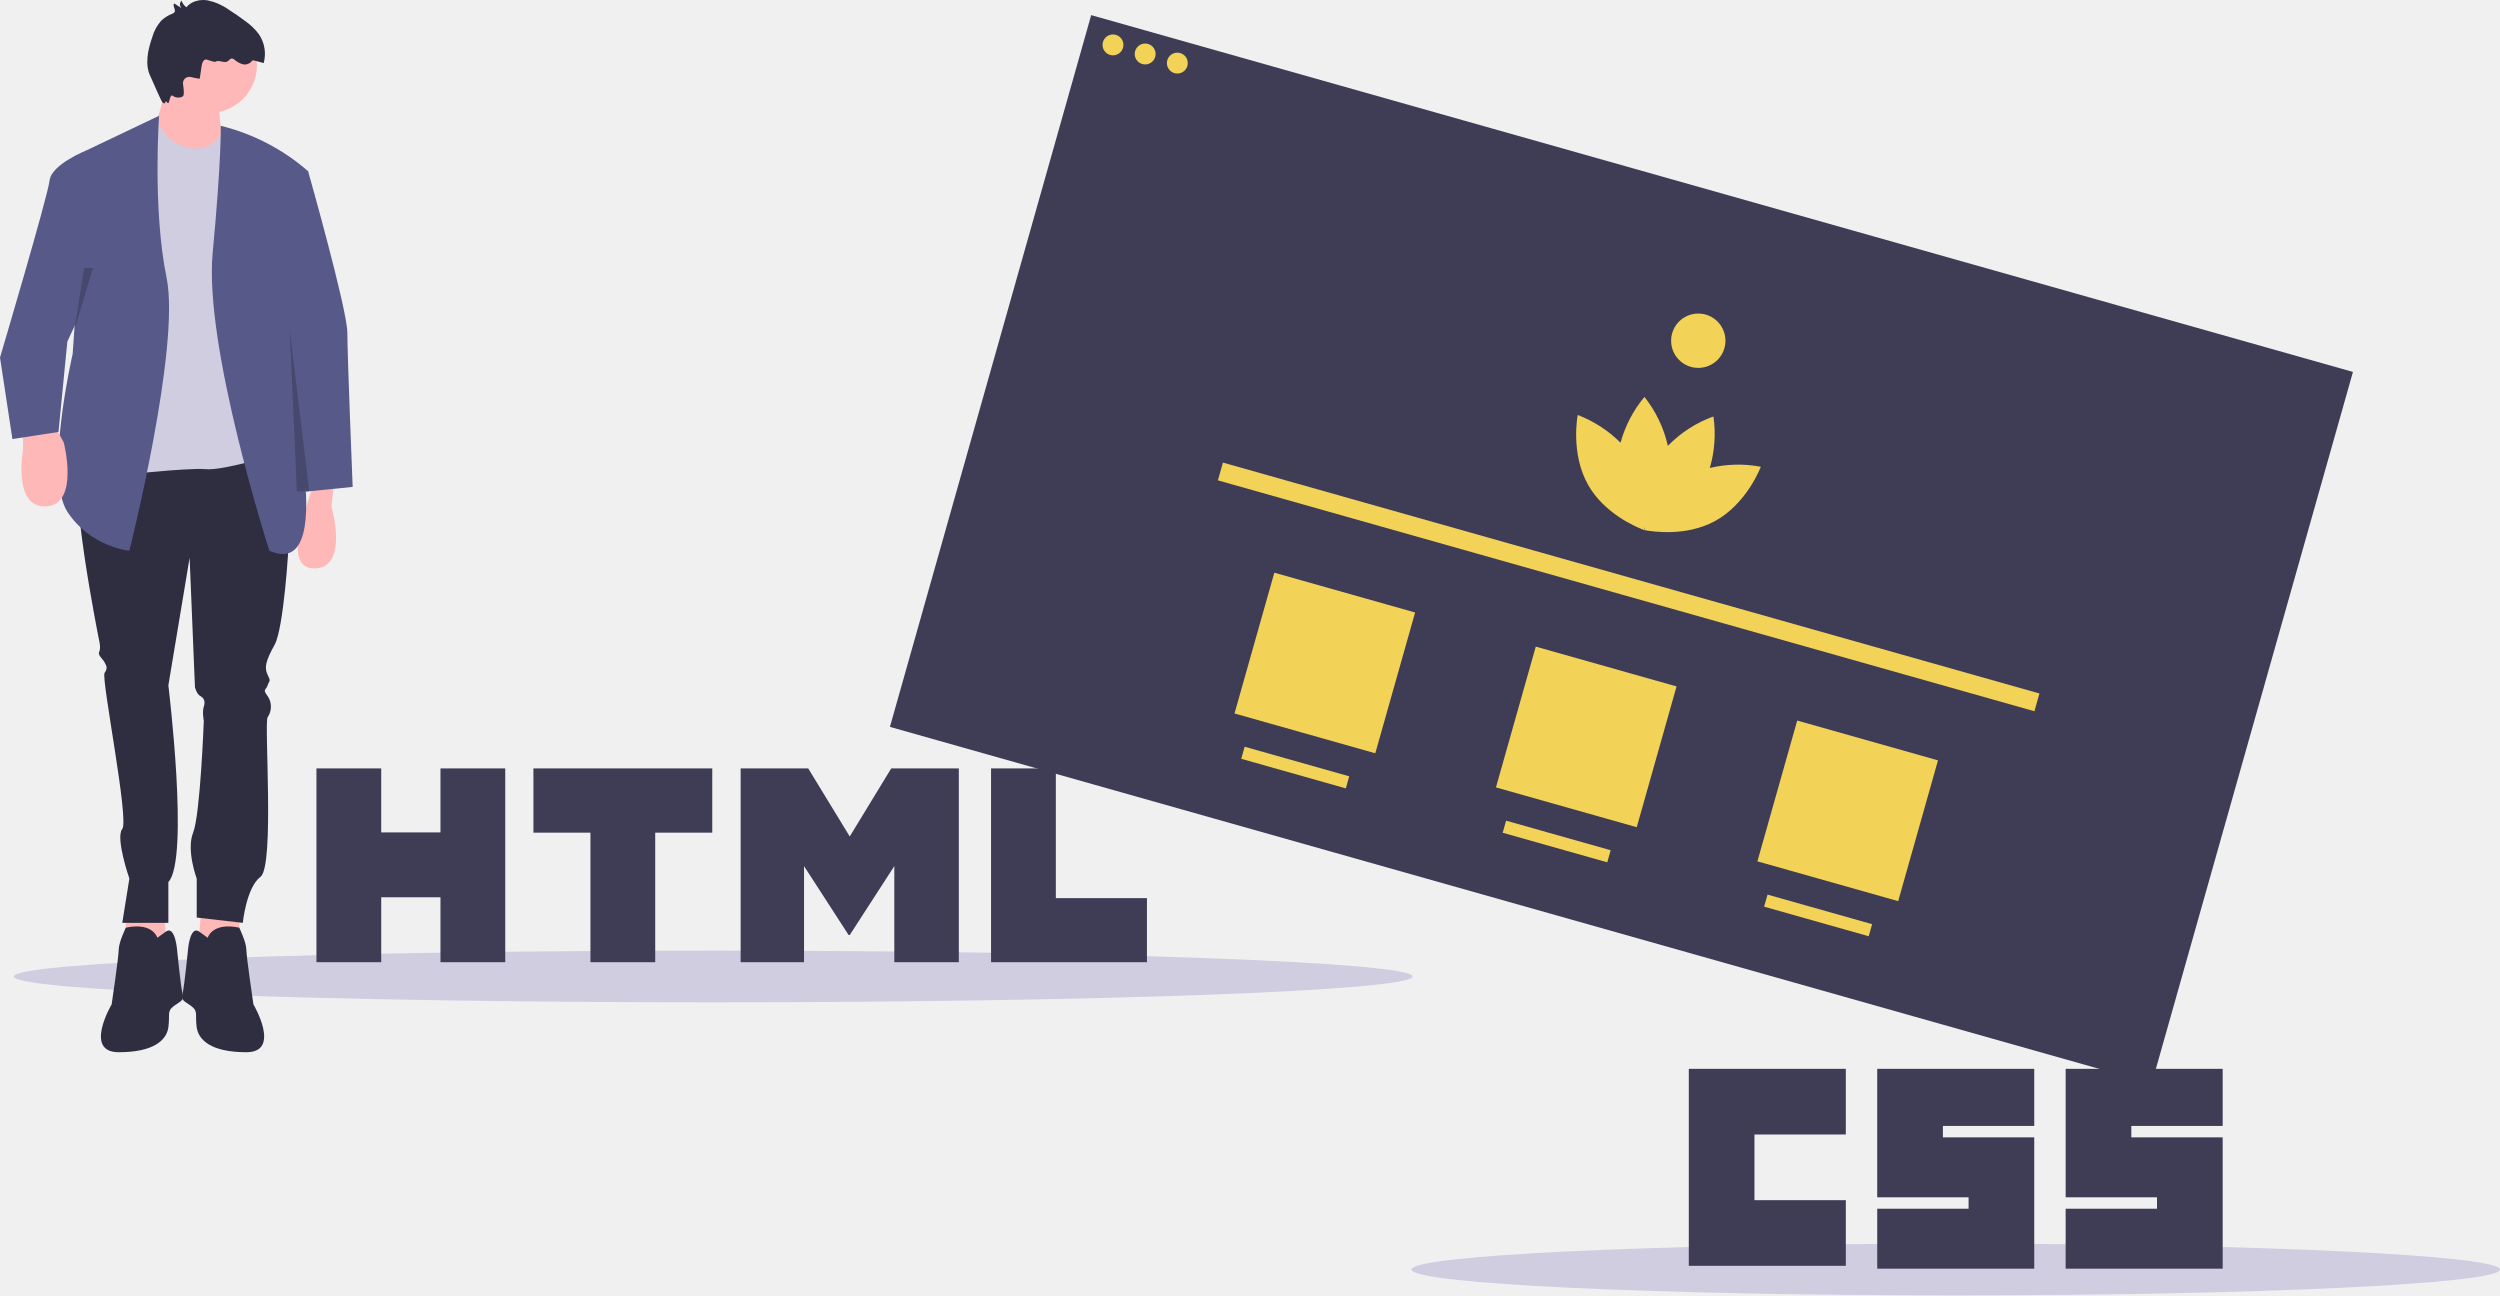
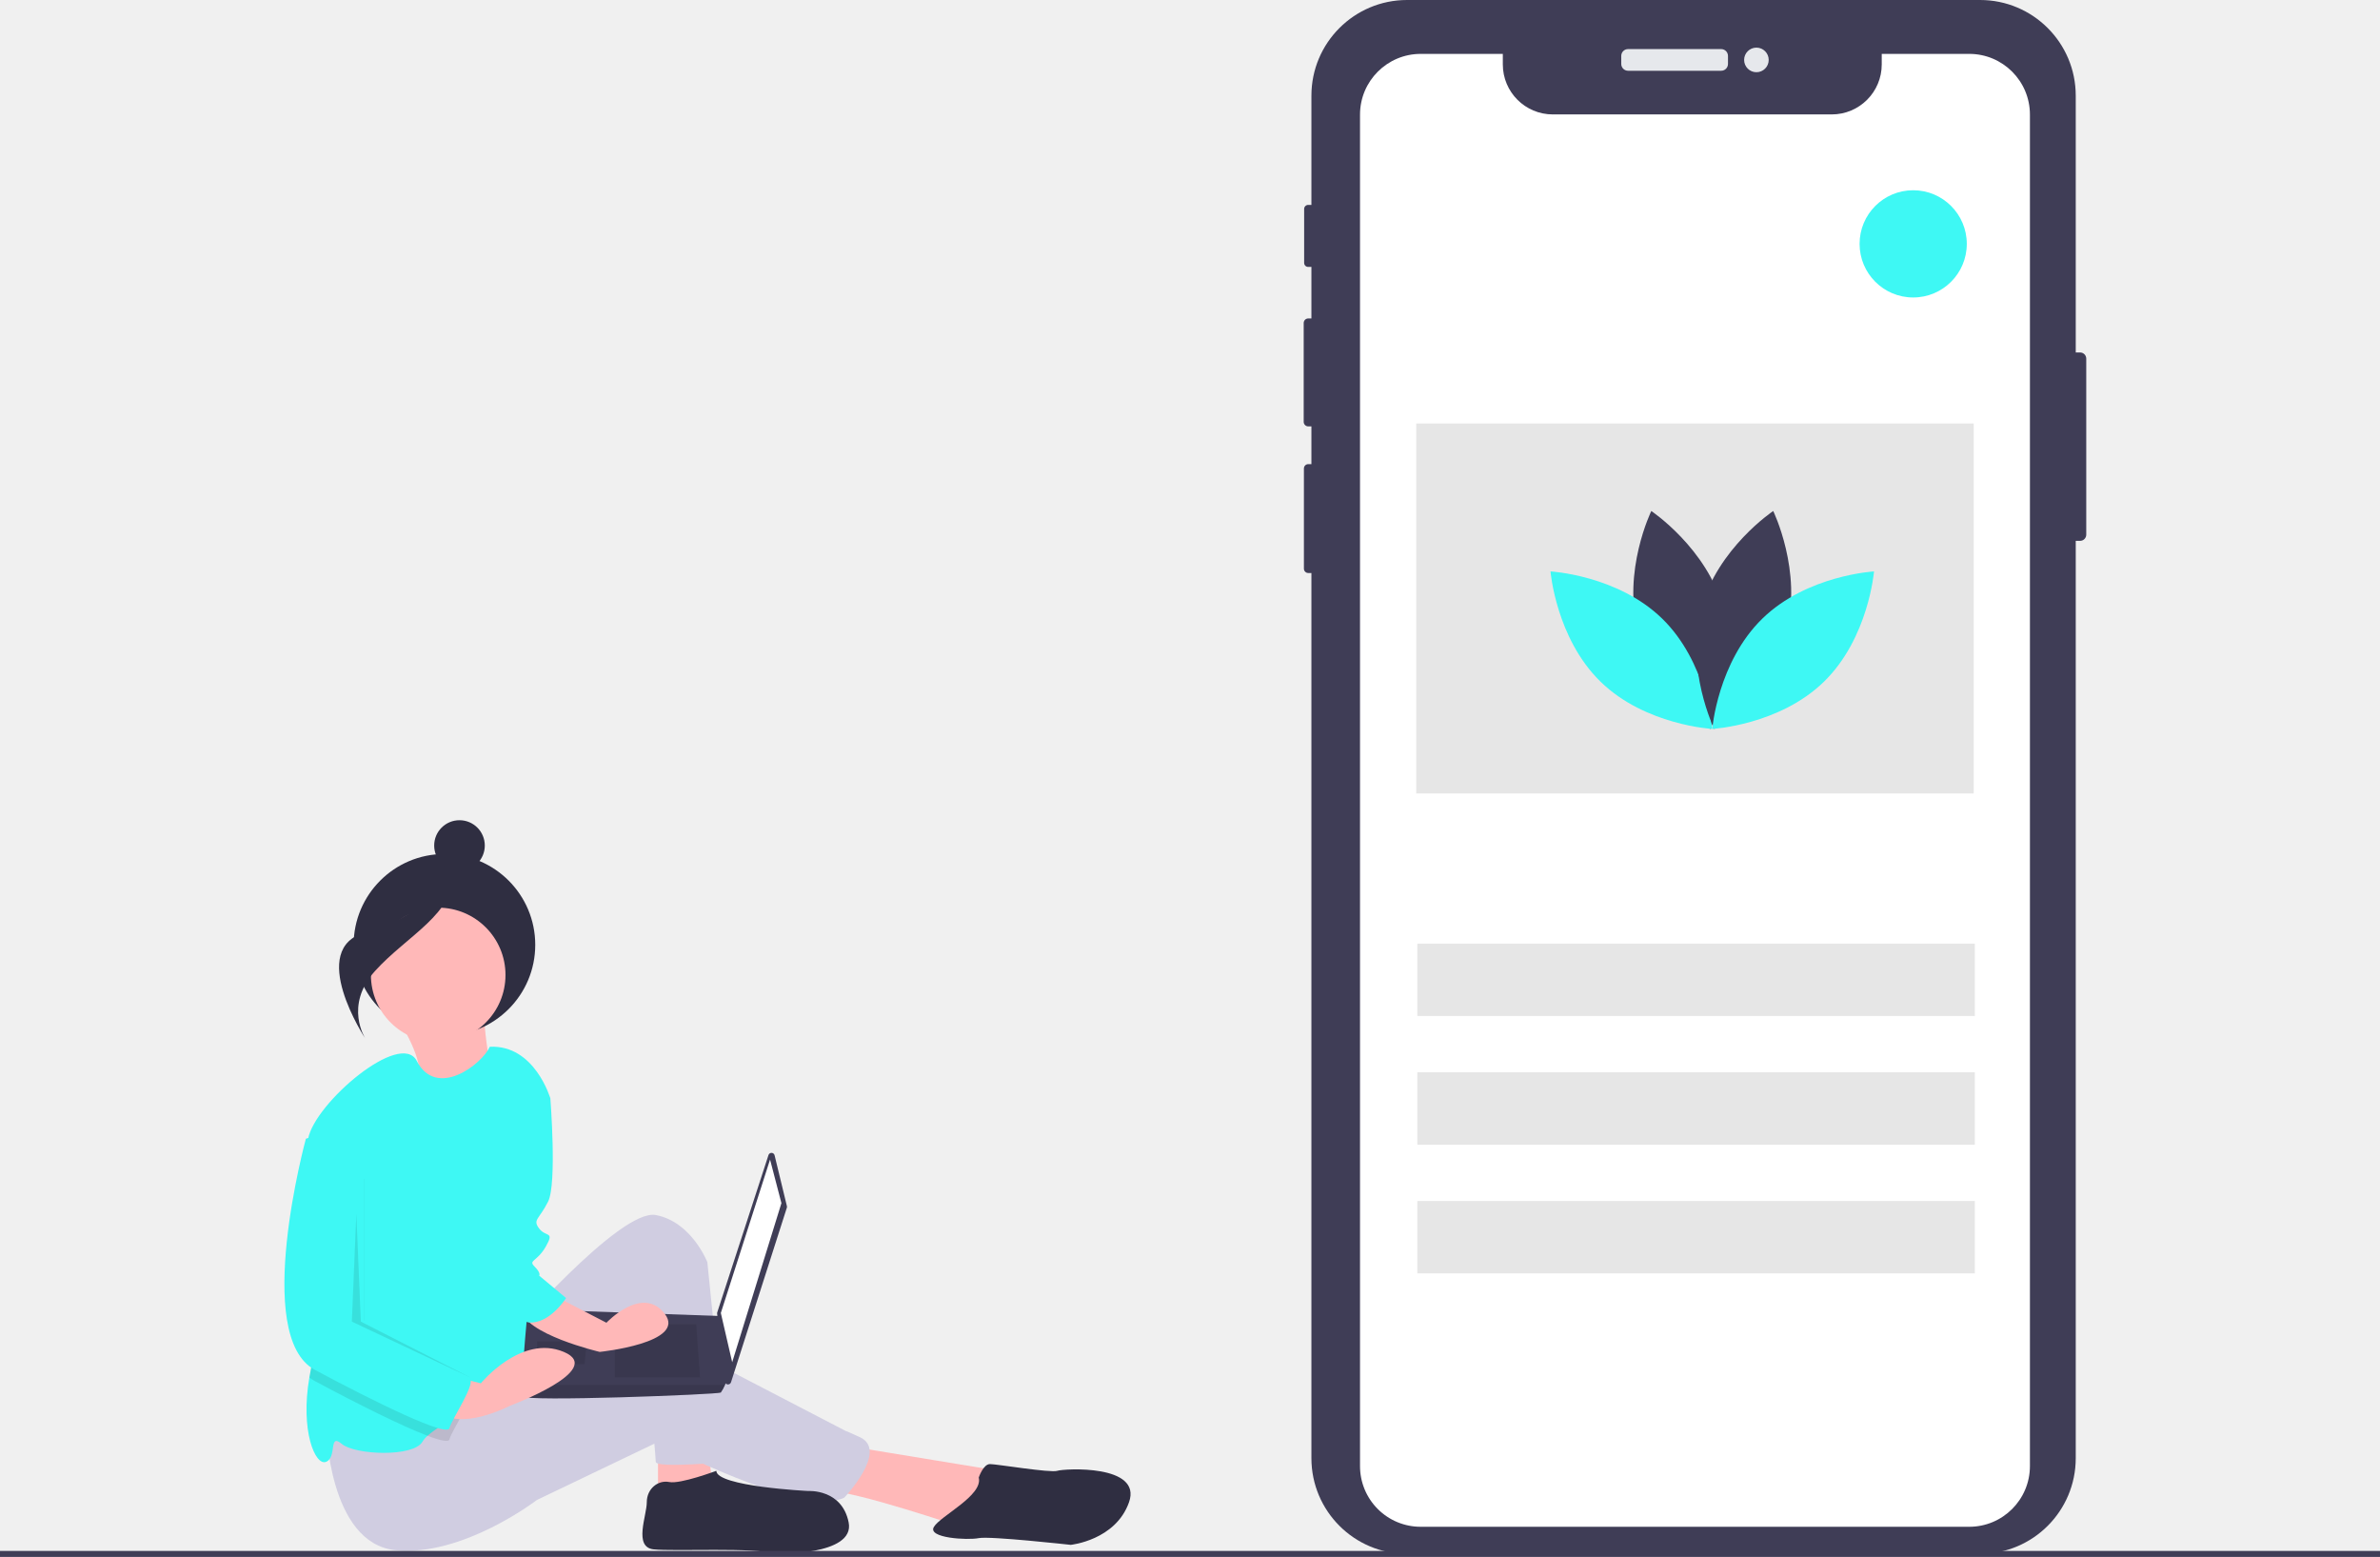
- <svg xmlns="http://www.w3.org/2000/svg" id="ae5f5559-570c-4c14-9324-22f1786600a2" data-name="Layer 1" width="1015.128" height="526" viewBox="0 0 1015.128 526">
-   <rect x="600.647" y="143.872" width="300.346" height="532.432" transform="translate(59.46229 833.9856) rotate(-74.20991)" fill="#3f3d56" />
-   <circle cx="451.929" cy="18.229" r="4.243" fill="#f2d357" />
-   <circle cx="464.995" cy="21.924" r="4.243" fill="#f2d357" />
-   <circle cx="478.061" cy="25.618" r="4.243" fill="#f2d357" />
-   <path d="M807.42,376.53a49.571,49.571,0,0,0-20.704.489,49.483,49.483,0,0,0,1.464-20.92,49.194,49.194,0,0,0-18.506,11.943,49.193,49.193,0,0,0-9.512-19.866,49.482,49.482,0,0,0-9.709,18.588A49.572,49.572,0,0,0,733.071,355.505s-3.09,15.716,4.349,28.612c6.622,11.478,19.343,16.849,22.063,17.892l.064.076.034-.039c.276.105.431.158.431.158s.058-.302.139-.841c.049-.06.098-.122.152-.19.011.086.02.164.031.241-.214.501-.322.789-.322.789s.16.035.45.091l.009.051.094-.032c2.863.535,16.514,2.622,28.166-3.688C801.822,391.536,807.42,376.53,807.42,376.53Z" transform="translate(-92.43613 -187)" fill="#f2d357" />
-   <circle cx="689.592" cy="138.352" r="11.032" fill="#f2d357" />
-   <rect x="581.484" y="421.571" width="344.549" height="7.496" transform="translate(51.74221 -376.0588) rotate(15.79009)" fill="#f2d357" />
-   <rect x="600.672" y="426.503" width="59.405" height="59.405" transform="translate(55.49076 -341.3188) rotate(15.79009)" fill="#f2d357" />
-   <rect x="706.833" y="456.523" width="59.405" height="59.405" transform="translate(67.66575 -369.0738) rotate(15.79009)" fill="#f2d357" />
-   <rect x="812.994" y="486.544" width="59.405" height="59.405" transform="translate(79.84073 -396.8287) rotate(15.79009)" fill="#f2d357" />
-   <rect x="596.302" y="496.124" width="44.129" height="5.092" transform="translate(66.59275 -336.4488) rotate(15.79009)" fill="#f2d357" />
-   <rect x="702.463" y="526.144" width="44.129" height="5.092" transform="translate(78.76773 -364.2038) rotate(15.79009)" fill="#f2d357" />
-   <rect x="808.623" y="556.165" width="44.129" height="5.092" transform="translate(90.94272 -391.9588) rotate(15.79009)" fill="#f2d357" />
-   <ellipse cx="289.6" cy="396.5" rx="284" ry="10.5" fill="#d0cde1" />
-   <ellipse cx="794.128" cy="515.5" rx="221" ry="10.5" fill="#d0cde1" />
-   <path d="M778.172,621H841.93v26.664H804.836v26.664h37.098v26.662H778.172Zm76.511,0h63.76v23.186h-37.096v4.637h37.096v53.327H854.685V677.802h37.096v-4.637H854.682V621Zm76.513,0h63.76v23.186h-37.096v4.637h37.096v53.327H931.196V677.802h37.096v-4.637H931.198V621Z" transform="translate(-92.43613 -187)" fill="#3f3d56" />
-   <path d="M220.926,499h26.302v25.986h24.061V499h26.304v78.693H271.291V551.342H247.23v26.351H220.928V499Zm111.254,26.096H309.028V499h72.625v26.096H358.487v52.596H332.185V525.096h-.005ZM393.179,499h27.425l16.87,27.651L454.329,499h27.437v78.693H455.571V538.688L437.475,566.668h-.454L418.914,538.688v39.005H393.179Zm101.676,0h26.31v52.682h36.989v26.011H494.854V499Z" transform="translate(-92.43613 -187)" fill="#3f3d56" />
-   <polygon points="82.034 366.091 79.876 390.558 97.146 389.118 97.146 368.25 82.034 366.091" fill="#ffb8b8" />
-   <polygon points="66.203 366.091 68.362 390.558 51.092 389.118 51.092 368.25 66.203 366.091" fill="#ffb8b8" />
-   <path d="M203.974,365.276s5.757,34.541,5.757,39.578-2.159,37.419-5.757,43.896-4.318,9.355-2.878,12.233.72,2.159,0,4.318-2.159,1.439,0,4.318a7.561,7.561,0,0,1,0,8.635c-1.439,2.159,2.878,60.446-2.878,64.764s-7.196,18.71-7.196,18.71l-18.71-2.159v-15.831s-4.318-11.514-1.439-18.71,4.318-45.335,4.318-45.335-.72-3.598,0-5.757,0-3.598-1.439-4.318-2.159-3.598-2.159-3.598l-2.159-52.531L160.798,465.3s8.635,70.521,0,79.876v16.551H142.089l2.878-17.99s-5.757-16.551-2.878-20.149-8.635-61.166-7.196-63.325.72-2.878,0-4.318-2.878-2.878-2.159-4.318,0-4.318,0-4.318-13.672-67.642-7.196-74.119S203.974,365.276,203.974,365.276Z" transform="translate(-92.43613 -187)" fill="#2f2e41" />
-   <path d="M176.629,568.203s1.439-6.901,12.953-4.53c0,0,2.878,5.969,2.878,8.848s2.878,22.308,2.878,22.308,11.514,19.429-2.878,19.429-19.429-5.037-20.149-10.074.72-6.476-2.159-8.635-4.318-2.159-3.598-5.037,2.159-17.27,2.159-17.27.72-10.794,4.677-7.916l3.958,2.878" transform="translate(-92.43613 -187)" fill="#2f2e41" />
-   <path d="M156.481,568.203s-1.439-6.901-12.953-4.53c0,0-2.878,5.969-2.878,8.848s-2.878,22.308-2.878,22.308-11.514,19.429,2.878,19.429,19.429-5.037,20.149-10.074-.72-6.476,2.159-8.635,4.318-2.159,3.598-5.037-2.159-17.27-2.159-17.27-.72-10.794-4.677-7.916l-3.958,2.878" transform="translate(-92.43613 -187)" fill="#2f2e41" />
-   <circle cx="84.913" cy="26.44" r="19.429" fill="#ffb8b8" />
-   <path d="M161.518,216.319s-7.916,30.943-9.355,31.662,33.102,3.598,33.102,3.598-8.635-26.625,0-30.943Z" transform="translate(-92.43613 -187)" fill="#ffb8b8" />
-   <path d="M156.463,235.175l-.001-.004L132.734,251.579l4.318,128.808s31.662-3.598,38.858-2.878,30.223-6.476,30.223-6.476L196.047,249.997a9.942,9.942,0,0,0-9.208-9.092l-4.322-.305s-4.317,10.689-17.307,5.175A15.156,15.156,0,0,1,156.463,235.175Z" transform="translate(-92.43613 -187)" fill="#d0cde1" />
-   <path d="M157.036,234l-29.34,13.981-5.757,82.754s-11.514,49.652-2.159,64.044,25.186,15.831,25.186,15.831,20.868-82.754,15.112-110.818S157.036,234,157.036,234Z" transform="translate(-92.43613 -187)" fill="#575a89" />
-   <path d="M101.791,358.799v10.794s-4.318,23.747,9.355,23.027,7.196-25.906,7.196-25.906l-4.318-7.916Z" transform="translate(-92.43613 -187)" fill="#ffb8b8" />
-   <path d="M228.44,380.387l-1.439,12.233s7.196,24.466-6.476,25.186-3.748-25.036-3.748-25.036l4.468-13.823Z" transform="translate(-92.43613 -187)" fill="#ffb8b8" />
-   <path d="M182.084,238.085h0a84.747,84.747,0,0,1,35.438,18.422l.124.109-10.074,53.25-1.439,19.429s26.625,94.987-4.318,81.315c0,0-26.625-82.754-23.027-120.893S182.084,238.085,182.084,238.085Z" transform="translate(-92.43613 -187)" fill="#575a89" />
-   <path d="M208.292,255.897c.72-.72,9.355,1,9.355,1s15.831,55.848,15.831,65.203,2.159,62.605,2.159,62.605l-18.995,1.915-15.375-73.986Z" transform="translate(-92.43613 -187)" fill="#575a89" />
-   <path d="M132.734,247.981h-5.037s-14.392,5.757-15.112,12.233-20.149,71.96-20.149,71.96l5.037,33.102,18.71-2.878,3.598-36.7,18.71-40.298Z" transform="translate(-92.43613 -187)" fill="#575a89" />
-   <path d="M173.574,218.863l.745-5.193c.174-1.21.882-2.802,2.06-2.473,1.002.28,3.184,1.137,3.549.879,1.368-.969,3.439.726,4.877-.135.603-.361.996-1.134,1.697-1.185a1.933,1.933,0,0,1,1.246.564,8.477,8.477,0,0,0,3.224,1.751,3.468,3.468,0,0,0,3.394-.925,1.803,1.803,0,0,1,.6-.575,1.347,1.347,0,0,1,.863.04l3.676,1.001a14.126,14.126,0,0,0-1.89-11.63,23.391,23.391,0,0,0-5.354-5.244q-3.415-2.598-7.048-4.887a22.892,22.892,0,0,0-8.563-3.725c-3.1-.471-6.571.371-8.521,2.827a5.487,5.487,0,0,1-1.974-2.666,2.02,2.02,0,0,0,.13,3.097l-3.109-1.985c-.874.918.834,2.582.089,3.607a1.9,1.9,0,0,1-.837.546,14.252,14.252,0,0,0-4.559,2.869,17.01,17.01,0,0,0-3.59,6.614c-1.853,5.315-3.199,11.41-.567,16.385.298.564,4.237,9.874,4.762,10.237,1.774,1.227.619-1.743,1.89,0,.997,1.367.81-3.864,2.292-2.716a3.693,3.693,0,0,0,4.02.181c.614-.426.416-2.791.085-4.963a2.559,2.559,0,0,1,3.113-2.879C171.72,218.712,173.543,219.083,173.574,218.863Z" transform="translate(-92.43613 -187)" fill="#2f2e41" />
-   <polygon points="117.655 134.02 125.57 199.504 120.533 199.504 117.655 134.02" opacity="0.2" />
-   <polygon points="34.181 108.834 30.179 134.02 37.779 108.834 35.62 108.834 34.181 108.834" opacity="0.2" />
+ <svg xmlns="http://www.w3.org/2000/svg" id="e4e5ac1e-f7c3-49db-bea6-73c2d2e1dfe0" data-name="Layer 1" width="888" height="580.723" viewBox="0 0 888 580.723">
+   <path d="M304.558,539.723s10.804,17.136,6.946,21.776,28.95,4.756,28.95,4.756-4.928-24.928-3.478-30.665Z" transform="translate(-156 -159.6383)" fill="#ffb8b8" />
+   <circle cx="165.825" cy="352.416" r="33.88" fill="#2f2e41" />
+   <polygon points="245.51 536.052 245.51 556.137 265.594 551.952 263.921 537.726 245.51 536.052" fill="#ffb8b8" />
+   <path d="M472.642,699.038l56.069,9.205-14.226,20.921s-39.332-13.39-49.374-13.39S472.642,699.038,472.642,699.038Z" transform="translate(-156 -159.6383)" fill="#ffb8b8" />
+   <path d="M345.441,658.869s41.843-48.537,55.232-46.027,19.248,17.574,19.248,17.574l7.532,74.48s-26.779,2.511-26.779,0-5.021-56.069-5.021-56.069S356.32,735.859,335.399,678.117Z" transform="translate(-156 -159.6383)" fill="#d0cde1" />
+   <path d="M277.656,691.506s.837,43.843,25.942,46.353,52.722-18.737,52.722-18.737l45.19-21.649s53.559,28.344,69.459,20.813c0,0,16.737-17.574,5.858-22.595s-.837,0-.837,0l-64.438-33.474s-12.553-3.347-34.311,5.858-51.048,13.39-51.048,13.39Z" transform="translate(-156 -159.6383)" fill="#d0cde1" />
+   <circle cx="163.498" cy="363.66" r="25.106" fill="#ffb8b8" />
+   <path d="M355.483,593.594l-1.674,35.148s.837,46.027-6.695,49.374c-3.808,1.69-11.457,5.088-18.528,8.804-5.306,2.778-10.285,5.724-13.063,8.26a9.368,9.368,0,0,0-1.883,2.184c-3.347,5.858-25.106,5.021-30.127.837s-1.674,5.021-5.858,6.695c-4.05,1.623-9.666-11.649-6.226-31.466.109-.661.234-1.331.368-2.008,3.841-19.206-2.193-65.208-1.264-82.982a31.273,31.273,0,0,1,.427-4.05c2.511-13.39,34.545-40.638,40.537-29.03,7.381,14.327,24.336,1.239,27.248-5.281,16.737-.837,22.595,19.248,22.595,19.248Z" transform="translate(-156 -159.6383)" fill="#3ef8f4" />
+   <path d="M423.268,708.243s-13.39,5.021-17.574,4.184-8.369,2.511-8.369,7.532-5.021,16.737,2.511,17.574,38.495-.837,45.19,1.674c0,0,30.127.837,27.616-11.716s-15.063-11.716-15.063-11.716S423.268,714.101,423.268,708.243Z" transform="translate(-156 -159.6383)" fill="#2f2e41" />
+   <path d="M521.18,710.754s1.674-5.021,4.184-5.021,22.595,3.347,25.106,2.511,31.8-2.511,26.779,11.716-21.758,15.9-21.758,15.9-30.127-3.347-34.311-2.511-19.248,0-16.737-4.184S522.854,717.449,521.18,710.754Z" transform="translate(-156 -159.6383)" fill="#2f2e41" />
+   <path d="M445.005,590.551l4.591,18.938a1.183,1.183,0,0,1-.023.639L428.747,675.211a1.183,1.183,0,0,1-2.302-.227l-2.881-25.353a1.183,1.183,0,0,1,.051-.5l19.116-58.667A1.183,1.183,0,0,1,445.005,590.551Z" transform="translate(-156 -159.6383)" fill="#3f3d56" />
+   <polygon points="287.316 432.512 291.555 448.761 273.186 508.105 268.947 489.737 287.316 432.512" fill="#fff" />
+   <path d="M350.768,680.46c.706,2.119,73.473-.706,74.18-1.413a15.335,15.335,0,0,0,1.554-2.826c.664-1.413,1.272-2.826,1.272-2.826l-2.826-22.876L352.887,647.962s-1.802,19.386-2.169,28.259A21.199,21.199,0,0,0,350.768,680.46Z" transform="translate(-156 -159.6383)" fill="#3f3d56" />
+   <polygon points="259.763 493.975 261.176 513.757 229.385 513.757 229.385 493.975 259.763 493.975" opacity="0.1" />
+   <polygon points="218.788 500.334 218.978 500.296 218.081 508.811 200.419 508.811 200.419 500.334 218.788 500.334" opacity="0.1" />
+   <path d="M350.768,680.46c.706,2.119,73.473-.706,74.18-1.413a15.335,15.335,0,0,0,1.554-2.826h-75.784A21.199,21.199,0,0,0,350.768,680.46Z" transform="translate(-156 -159.6383)" opacity="0.1" />
+   <circle cx="171.439" cy="315.379" r="9.442" fill="#2f2e41" />
+   <path d="M324.599,485.295s-9.647,16.046-32.078,22.052-.183,39.715-.183,39.715-8.09-12.258,3.579-25.239S326.365,499.967,324.599,485.295Z" transform="translate(-156 -159.6383)" fill="#2f2e41" />
+   <path d="M328.587,686.92c-2.067,3.908-4.494,7.967-4.904,9.607-.276,1.113-3.339.469-8.159-1.347-9.666-3.657-26.419-12.034-42.052-20.411a13.202,13.202,0,0,1-2.042-1.339c.109-.661.234-1.331.368-2.008,3.841-19.206-2.193-65.208-1.264-82.982l7.122-2.377,14.226,13.39v56.906s36.822,20.084,39.332,21.758C332.495,678.97,330.729,682.861,328.587,686.92Z" transform="translate(-156 -159.6383)" opacity="0.1" />
+   <path d="M359.667,641.295l22.595,11.716s13.39-14.226,21.758-3.347S379.752,663.89,379.752,663.89s-28.453-6.695-29.29-15.9S359.667,641.295,359.667,641.295Z" transform="translate(-156 -159.6383)" fill="#ffb8b8" />
+   <path d="M322.009,672.259l13.39,3.347S350.462,657.195,366.362,663.89s-20.084,20.084-20.084,20.084-19.248,10.042-26.779,1.674S322.009,672.259,322.009,672.259Z" transform="translate(-156 -159.6383)" fill="#ffb8b8" />
+   <path d="M351.299,561.794c.837.837,10.042,7.532,10.042,7.532s2.511,31.8-.837,38.495-5.858,6.695-3.347,10.042,5.858.837,2.511,6.695-6.695,5.021-4.184,7.532,1.674,3.347,1.674,3.347l10.042,8.369s-6.161,9.813-13.96,9.091-14.493-38.381-14.493-38.381Z" transform="translate(-156 -159.6383)" fill="#3ef8f4" />
+   <path d="M277.656,581.878l-7.532,2.511s-20.084,73.643,3.347,86.196,49.374,25.106,50.211,21.758S333.725,675.606,331.214,673.932s-39.332-21.758-39.332-21.758v-56.906Z" transform="translate(-156 -159.6383)" fill="#3ef8f4" />
+   <polygon points="132.953 452.785 131.28 492.954 175.633 513.876 134.627 492.954 132.953 452.785" opacity="0.1" />
+   <path d="M934.4,293.398v65.68a2.296,2.296,0,0,1-2.29,2.29h-1.63v342.15a35.702,35.702,0,0,1-35.7,35.7H680.99a35.693,35.693,0,0,1-35.69-35.7v-330.15h-1.18a1.618,1.618,0,0,1-1.62-1.61V334.378a1.62,1.62,0,0,1,1.62-1.62h1.18V318.678h-1.19a1.696,1.696,0,0,1-1.69-1.7v-36.87a1.694,1.694,0,0,1,1.69-1.69h1.19v-19.22h-1.21a1.498,1.498,0,0,1-1.5-1.5v-20.12a1.507,1.507,0,0,1,1.5-1.51h1.21v-40.74a35.691,35.691,0,0,1,35.69-35.69H894.78a35.7,35.7,0,0,1,35.7,35.69v95.78h1.63A2.296,2.296,0,0,1,934.4,293.398Z" transform="translate(-156 -159.6383)" fill="#3f3d56" />
+   <rect x="604.903" y="18.307" width="39.823" height="8.086" rx="2.542" fill="#e6e8ec" />
+   <circle cx="655.335" cy="22.35" r="4.587" fill="#e6e8ec" />
+   <path d="M913.385,202.388v504.09a22.65,22.65,0,0,1-22.65,22.64h-204.65a22.611,22.611,0,0,1-22.65-22.64v-504.09a22.649,22.649,0,0,1,22.65-22.65h30.63v3.93a18.65,18.65,0,0,0,18.65,18.65h104.08a18.65,18.65,0,0,0,18.65-18.65v-3.93h32.64A22.643,22.643,0,0,1,913.385,202.388Z" transform="translate(-156 -159.6383)" fill="#fff" />
+   <rect x="528.827" y="351.959" width="208" height="27" fill="#e6e6e6" />
+   <rect x="528.827" y="399.959" width="208" height="27" fill="#e6e6e6" />
+   <rect x="528.827" y="447.959" width="208" height="27" fill="#e6e6e6" />
+   <circle cx="713.827" cy="90.959" r="20" fill="#3ef8f4" />
+   <rect x="528.41" y="157.959" width="208" height="138" fill="#e6e6e6" />
+   <path d="M767.235,395.188c6.073,22.45,26.875,36.354,26.875,36.354s10.955-22.495,4.882-44.945-26.875-36.354-26.875-36.354S761.162,372.738,767.235,395.188Z" transform="translate(-156 -159.6383)" fill="#3f3d56" />
+   <path d="M776.159,390.363c16.665,16.223,18.7,41.16,18.7,41.16s-24.984-1.364-41.648-17.587-18.7-41.16-18.7-41.16S759.495,374.141,776.159,390.363Z" transform="translate(-156 -159.6383)" fill="#3ef8f4" />
+   <path d="M822.484,395.188c-6.073,22.45-26.875,36.354-26.875,36.354s-10.955-22.495-4.882-44.945S817.602,350.243,817.602,350.243,828.557,372.738,822.484,395.188Z" transform="translate(-156 -159.6383)" fill="#3f3d56" />
+   <path d="M813.56,390.363c-16.665,16.223-18.7,41.16-18.7,41.16s24.984-1.364,41.648-17.587,18.7-41.16,18.7-41.16S830.225,374.141,813.56,390.363Z" transform="translate(-156 -159.6383)" fill="#3ef8f4" />
+   <rect y="578.483" width="888" height="2.241" fill="#3f3d56" />
</svg>
